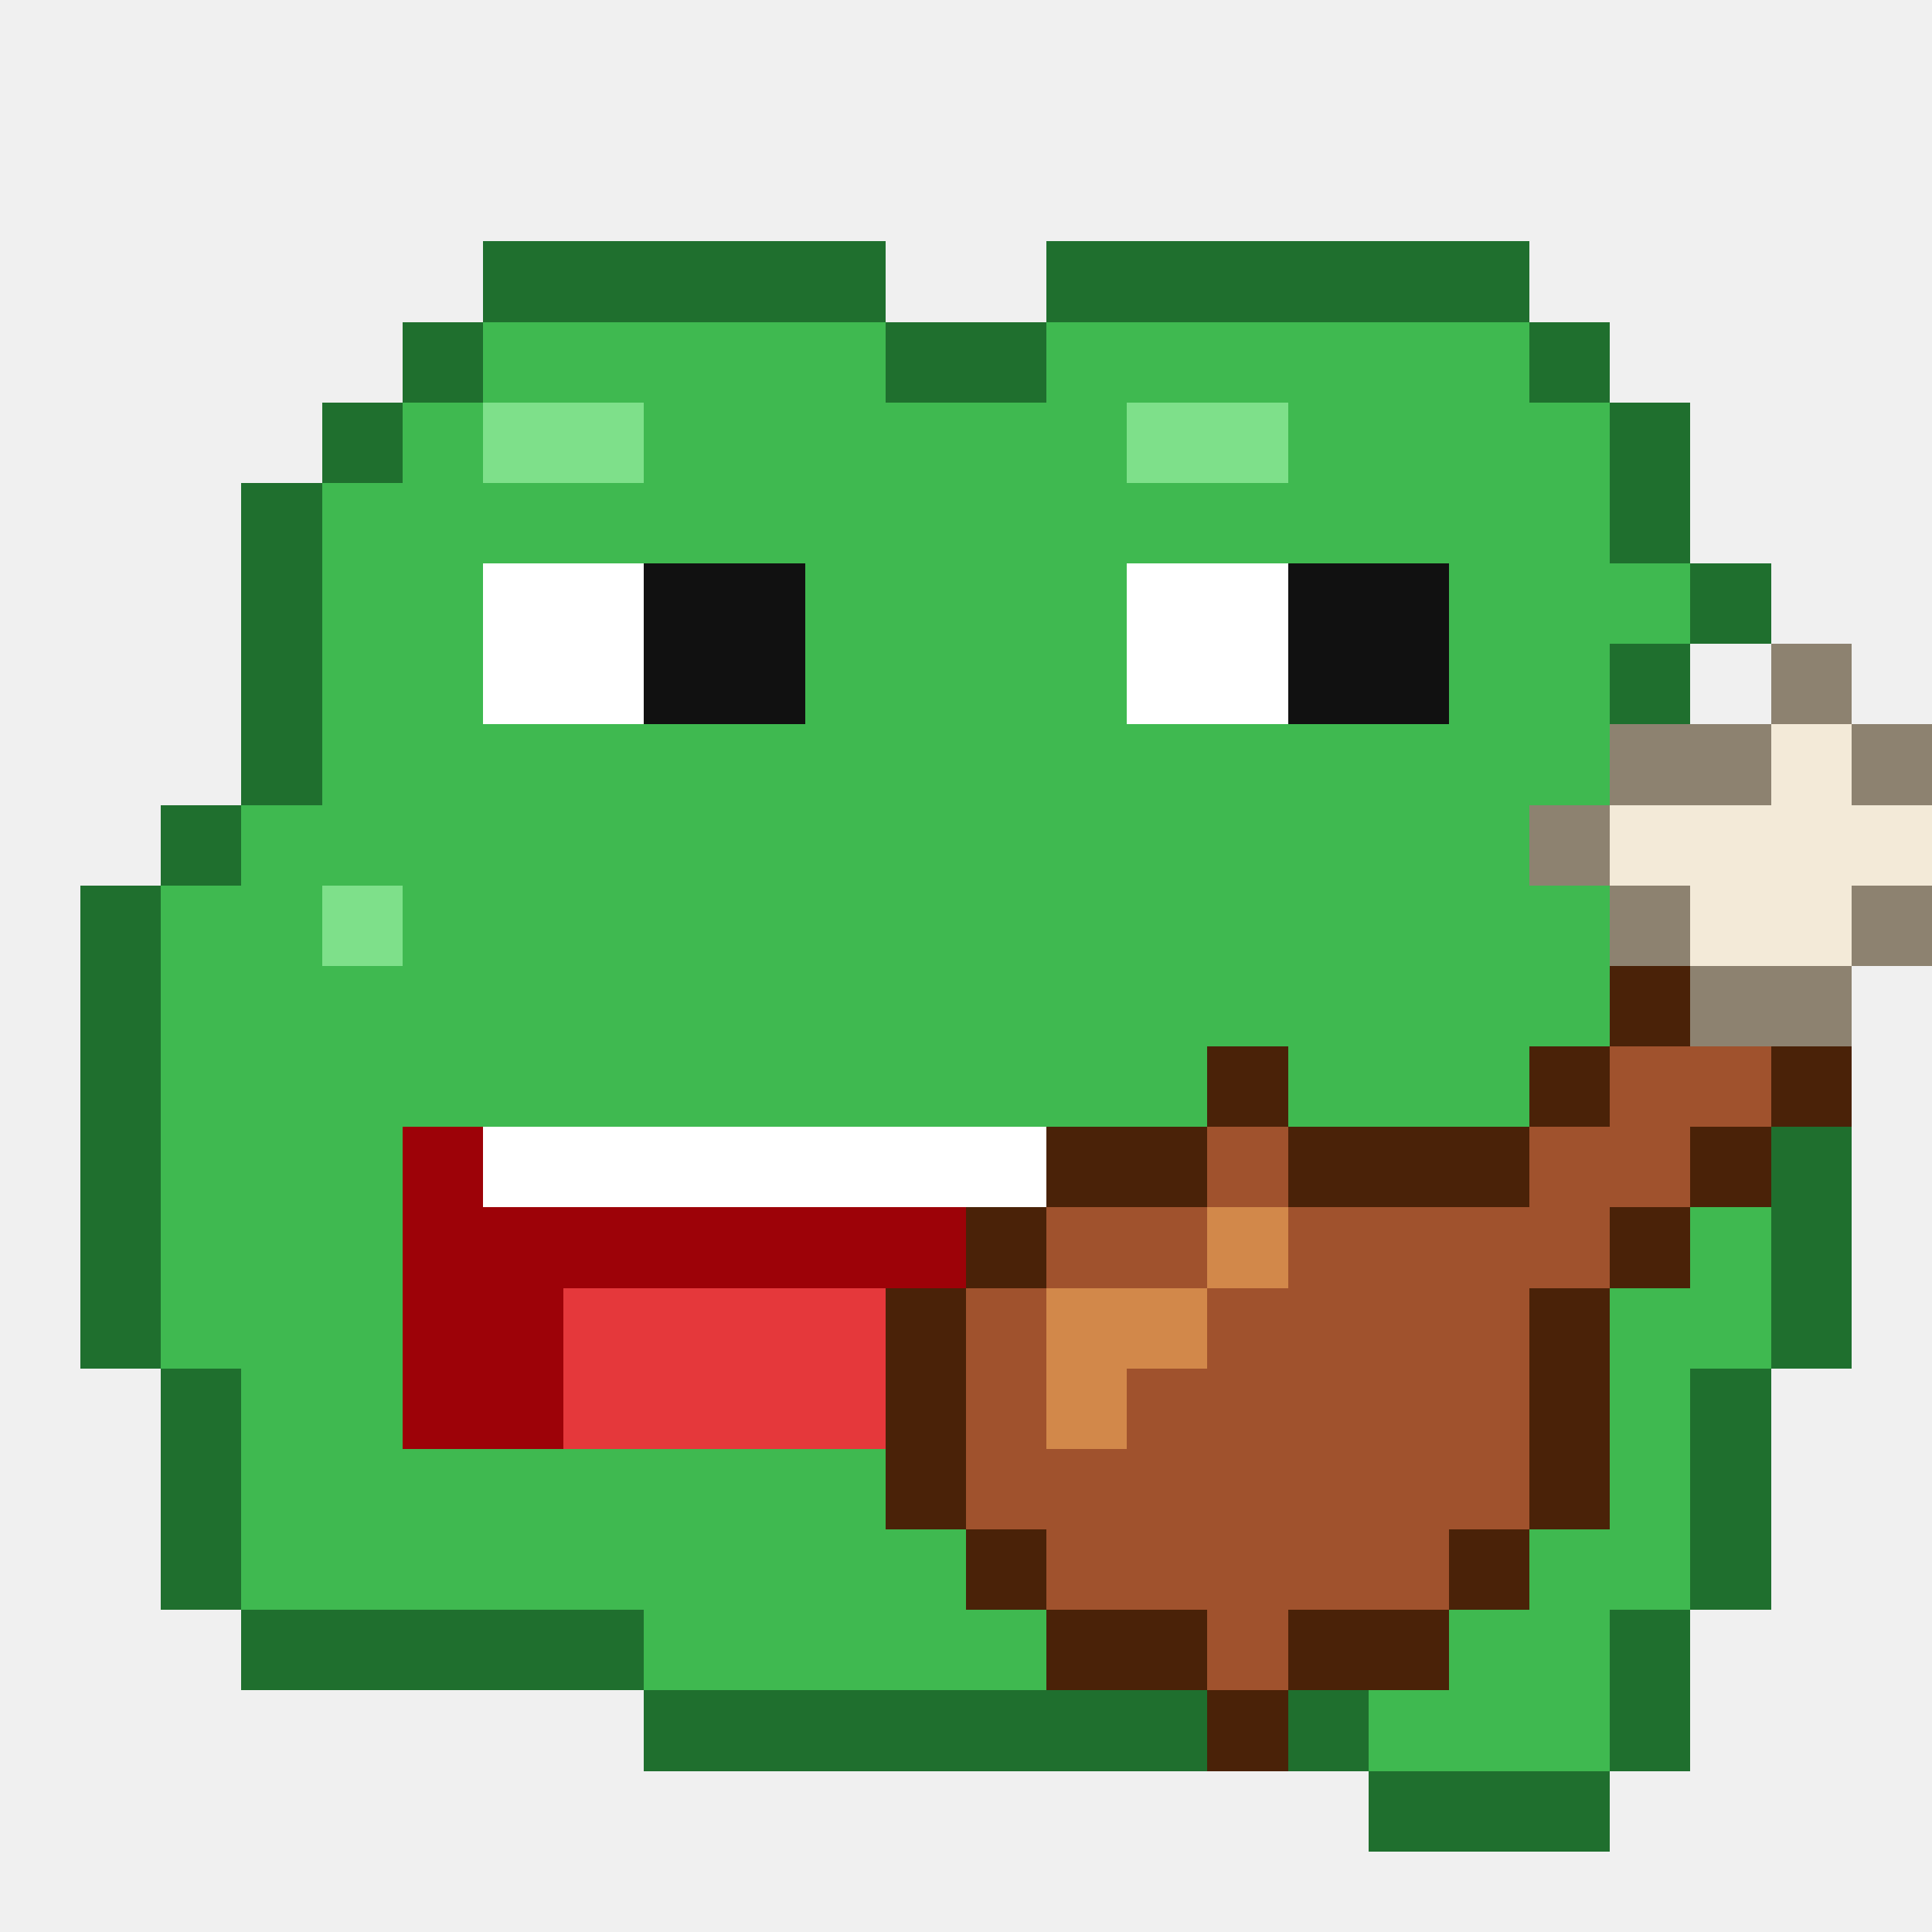
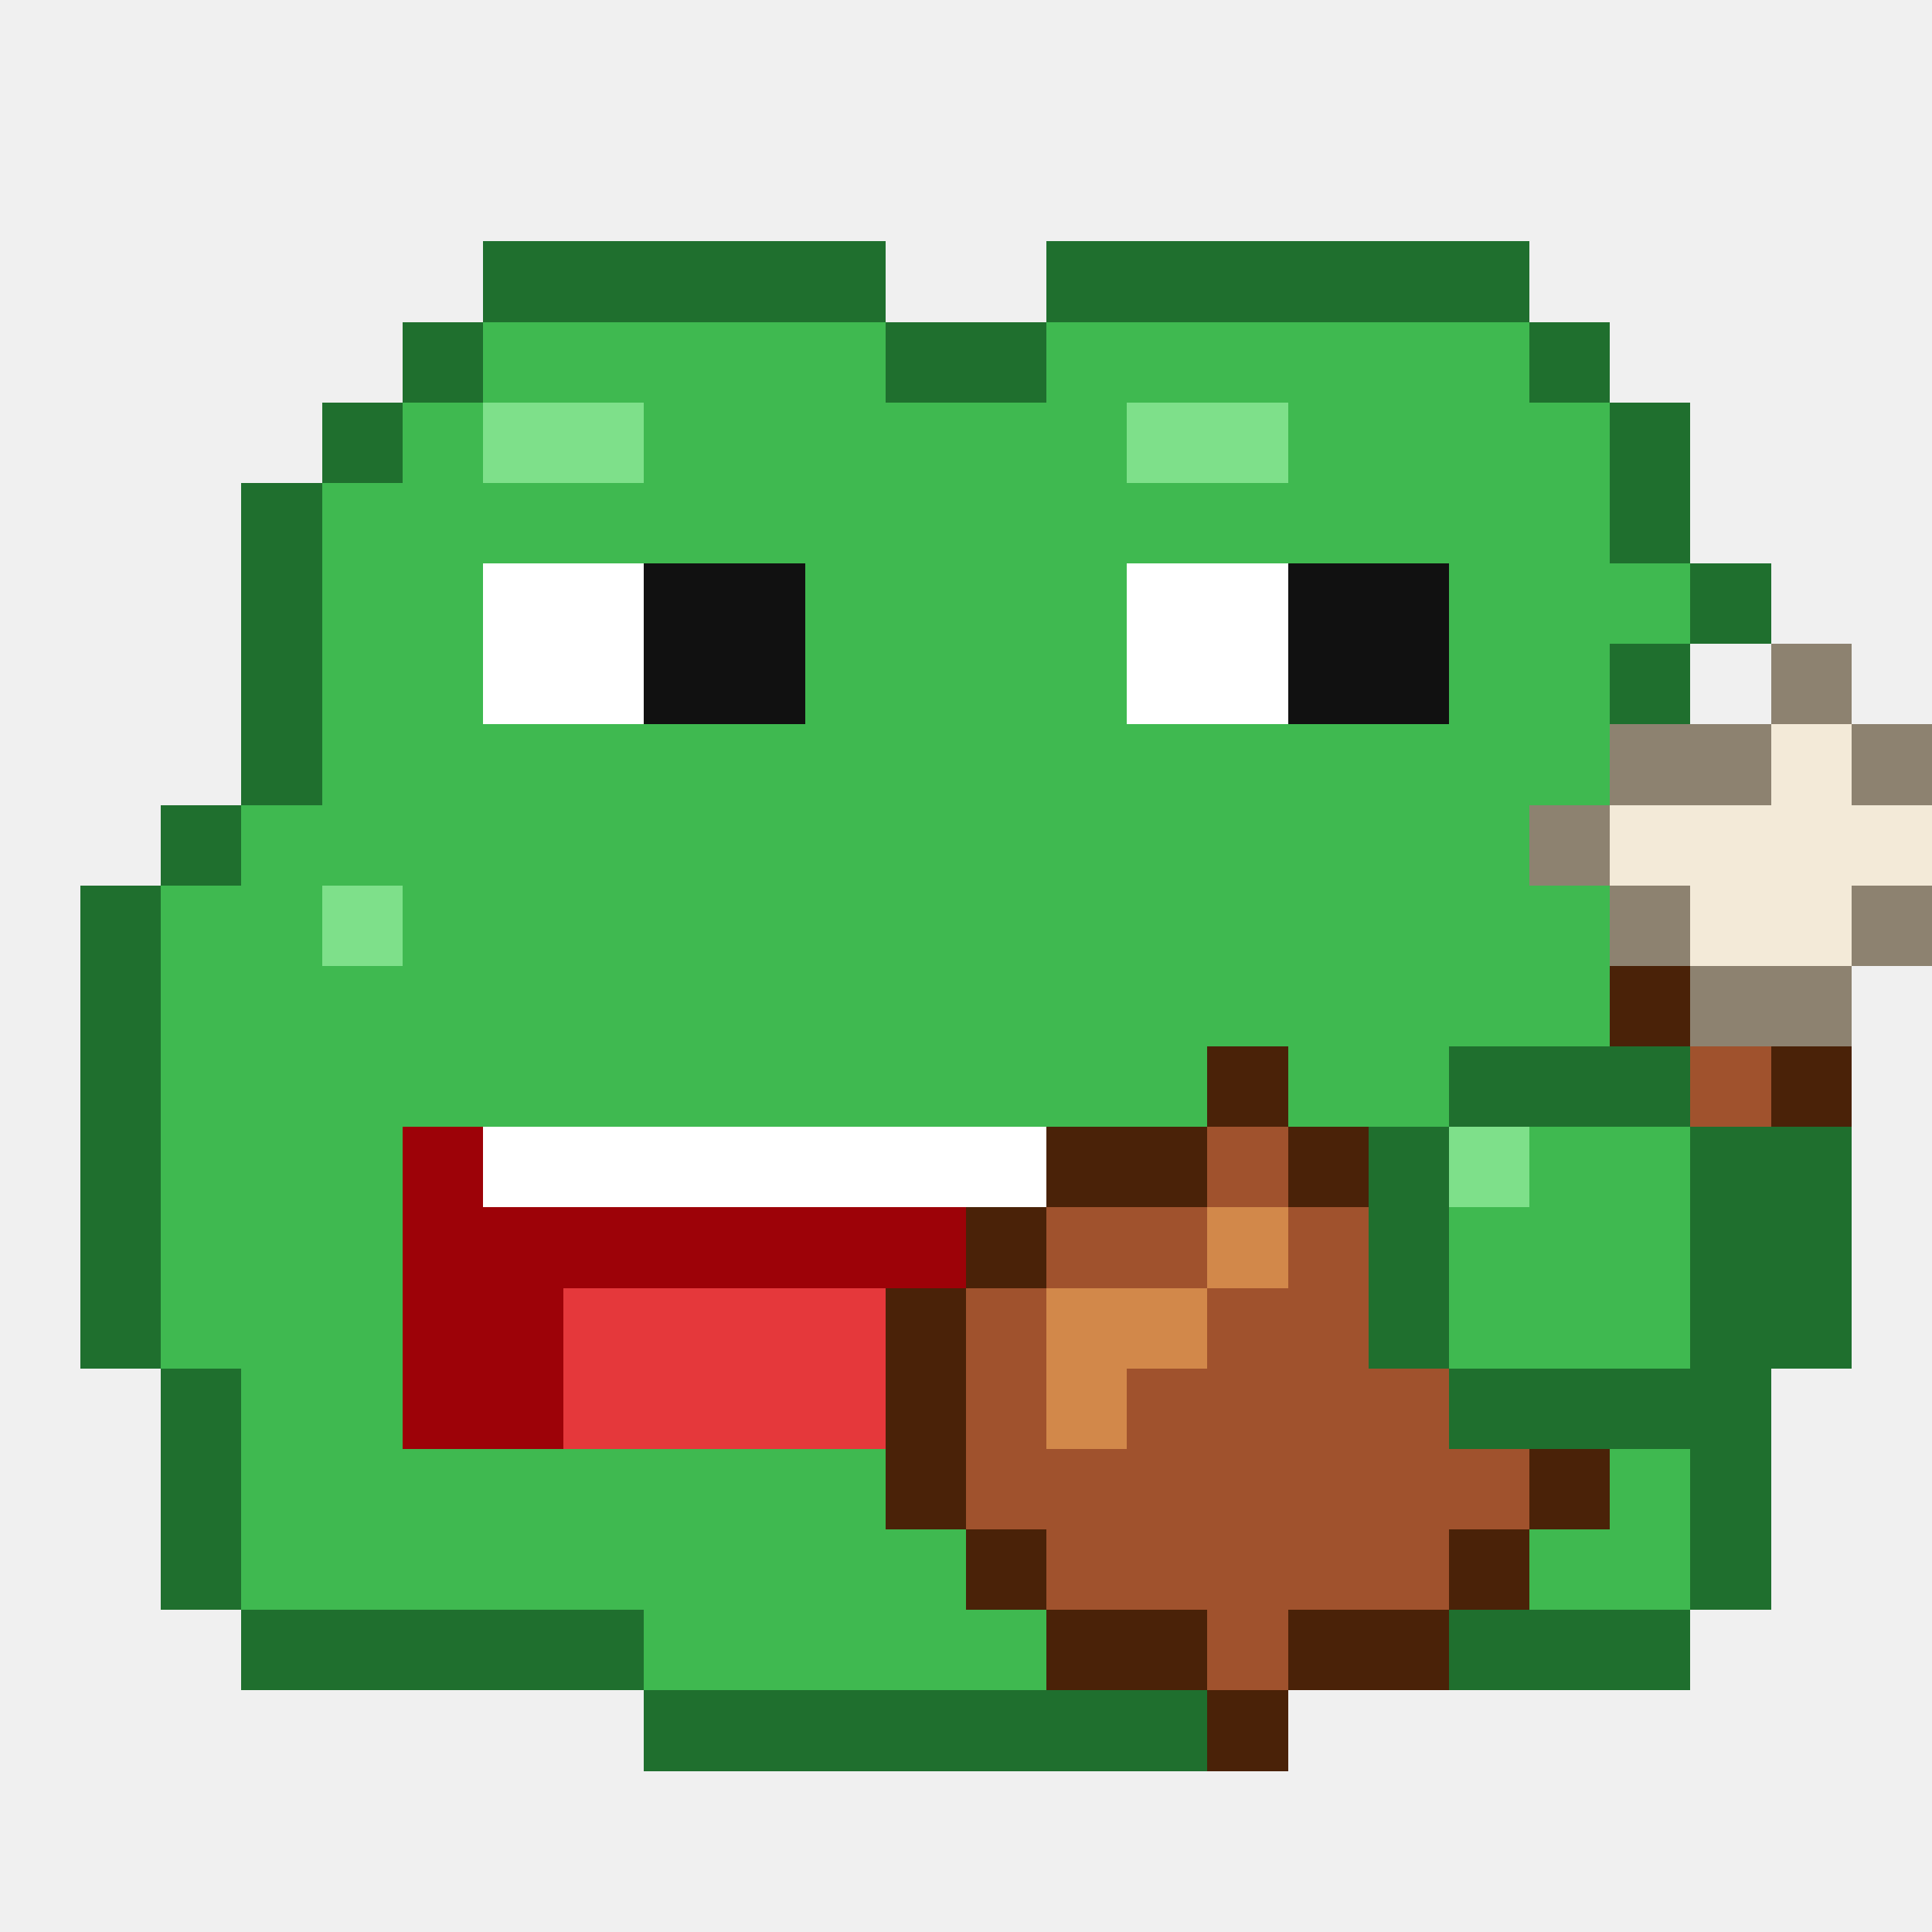
<svg xmlns="http://www.w3.org/2000/svg" viewBox="0 0 24 24" shape-rendering="crispEdges">
  <rect x="6" y="3" width="5" height="1" fill="#1f6f2e" />
  <rect x="13" y="3" width="6" height="1" fill="#1f6f2e" />
  <rect x="5" y="4" width="1" height="1" fill="#1f6f2e" />
  <rect x="6" y="4" width="5" height="1" fill="#3fb950" />
  <rect x="11" y="4" width="2" height="1" fill="#1f6f2e" />
  <rect x="13" y="4" width="6" height="1" fill="#3fb950" />
  <rect x="19" y="4" width="1" height="1" fill="#1f6f2e" />
  <rect x="4" y="5" width="1" height="1" fill="#1f6f2e" />
  <rect x="5" y="5" width="1" height="1" fill="#3fb950" />
  <rect x="6" y="5" width="2" height="1" fill="#7ee08a" />
  <rect x="8" y="5" width="6" height="1" fill="#3fb950" />
  <rect x="14" y="5" width="2" height="1" fill="#7ee08a" />
  <rect x="16" y="5" width="4" height="1" fill="#3fb950" />
  <rect x="20" y="5" width="1" height="1" fill="#1f6f2e" />
  <rect x="3" y="6" width="1" height="1" fill="#1f6f2e" />
  <rect x="4" y="6" width="16" height="1" fill="#3fb950" />
  <rect x="20" y="6" width="1" height="1" fill="#1f6f2e" />
  <rect x="3" y="7" width="1" height="1" fill="#1f6f2e" />
  <rect x="4" y="7" width="2" height="1" fill="#3fb950" />
  <rect x="6" y="7" width="2" height="1" fill="#ffffff" />
  <rect x="8" y="7" width="2" height="1" fill="#111111" />
  <rect x="10" y="7" width="4" height="1" fill="#3fb950" />
  <rect x="14" y="7" width="2" height="1" fill="#ffffff" />
  <rect x="16" y="7" width="2" height="1" fill="#111111" />
  <rect x="18" y="7" width="3" height="1" fill="#3fb950" />
  <rect x="21" y="7" width="1" height="1" fill="#1f6f2e" />
  <rect x="3" y="8" width="1" height="1" fill="#1f6f2e" />
  <rect x="4" y="8" width="2" height="1" fill="#3fb950" />
  <rect x="6" y="8" width="2" height="1" fill="#ffffff" />
  <rect x="8" y="8" width="2" height="1" fill="#111111" />
  <rect x="10" y="8" width="4" height="1" fill="#3fb950" />
  <rect x="14" y="8" width="2" height="1" fill="#ffffff" />
  <rect x="16" y="8" width="2" height="1" fill="#111111" />
  <rect x="18" y="8" width="2" height="1" fill="#3fb950" />
  <rect x="20" y="8" width="1" height="1" fill="#1f6f2e" />
  <rect x="22" y="8" width="1" height="1" fill="#8d8270" />
  <rect x="3" y="9" width="1" height="1" fill="#1f6f2e" />
  <rect x="4" y="9" width="16" height="1" fill="#3fb950" />
  <rect x="20" y="9" width="2" height="1" fill="#8d8270" />
  <rect x="22" y="9" width="1" height="1" fill="#f3ead8" />
  <rect x="23" y="9" width="1" height="1" fill="#8d8270" />
  <rect x="2" y="10" width="1" height="1" fill="#1f6f2e" />
  <rect x="3" y="10" width="16" height="1" fill="#3fb950" />
  <rect x="19" y="10" width="1" height="1" fill="#8d8270" />
  <rect x="20" y="10" width="4" height="1" fill="#f3ead8" />
  <rect x="1" y="11" width="1" height="1" fill="#1f6f2e" />
  <rect x="2" y="11" width="2" height="1" fill="#3fb950" />
  <rect x="4" y="11" width="1" height="1" fill="#7ee08a" />
  <rect x="5" y="11" width="15" height="1" fill="#3fb950" />
  <rect x="20" y="11" width="1" height="1" fill="#8d8270" />
  <rect x="21" y="11" width="2" height="1" fill="#f3ead8" />
  <rect x="23" y="11" width="1" height="1" fill="#8d8270" />
  <rect x="1" y="12" width="1" height="1" fill="#1f6f2e" />
  <rect x="2" y="12" width="18" height="1" fill="#3fb950" />
  <rect x="20" y="12" width="1" height="1" fill="#4a2208" />
  <rect x="21" y="12" width="2" height="1" fill="#8d8270" />
  <rect x="1" y="13" width="1" height="1" fill="#1f6f2e" />
  <rect x="2" y="13" width="13" height="1" fill="#3fb950" />
  <rect x="15" y="13" width="1" height="1" fill="#4a2208" />
-   <rect x="16" y="13" width="3" height="1" fill="#3fb950" />
-   <rect x="19" y="13" width="1" height="1" fill="#4a2208" />
-   <rect x="20" y="13" width="2" height="1" fill="#a0522d" />
+   <rect x="16" y="13" width="2" height="1" fill="#3fb950" />
+   <rect x="18" y="13" width="3" height="1" fill="#1f6f2e" />
+   <rect x="21" y="13" width="1" height="1" fill="#a0522d" />
  <rect x="22" y="13" width="1" height="1" fill="#4a2208" />
  <rect x="1" y="14" width="1" height="1" fill="#1f6f2e" />
  <rect x="2" y="14" width="3" height="1" fill="#3fb950" />
  <rect x="5" y="14" width="1" height="1" fill="#9d0208" />
  <rect x="6" y="14" width="7" height="1" fill="#ffffff" />
  <rect x="13" y="14" width="2" height="1" fill="#4a2208" />
  <rect x="15" y="14" width="1" height="1" fill="#a0522d" />
-   <rect x="16" y="14" width="3" height="1" fill="#4a2208" />
-   <rect x="19" y="14" width="2" height="1" fill="#a0522d" />
-   <rect x="21" y="14" width="1" height="1" fill="#4a2208" />
-   <rect x="22" y="14" width="1" height="1" fill="#1f6f2e" />
+   <rect x="16" y="14" width="1" height="1" fill="#4a2208" />
+   <rect x="17" y="14" width="1" height="1" fill="#1f6f2e" />
+   <rect x="18" y="14" width="1" height="1" fill="#7ee08a" />
+   <rect x="19" y="14" width="2" height="1" fill="#3fb950" />
+   <rect x="21" y="14" width="2" height="1" fill="#1f6f2e" />
  <rect x="1" y="15" width="1" height="1" fill="#1f6f2e" />
  <rect x="2" y="15" width="3" height="1" fill="#3fb950" />
  <rect x="5" y="15" width="7" height="1" fill="#9d0208" />
  <rect x="12" y="15" width="1" height="1" fill="#4a2208" />
  <rect x="13" y="15" width="2" height="1" fill="#a0522d" />
  <rect x="15" y="15" width="1" height="1" fill="#d2884a" />
-   <rect x="16" y="15" width="4" height="1" fill="#a0522d" />
-   <rect x="20" y="15" width="1" height="1" fill="#4a2208" />
-   <rect x="21" y="15" width="1" height="1" fill="#3fb950" />
-   <rect x="22" y="15" width="1" height="1" fill="#1f6f2e" />
+   <rect x="16" y="15" width="1" height="1" fill="#a0522d" />
+   <rect x="17" y="15" width="1" height="1" fill="#1f6f2e" />
+   <rect x="18" y="15" width="3" height="1" fill="#3fb950" />
+   <rect x="21" y="15" width="2" height="1" fill="#1f6f2e" />
  <rect x="1" y="16" width="1" height="1" fill="#1f6f2e" />
  <rect x="2" y="16" width="3" height="1" fill="#3fb950" />
  <rect x="5" y="16" width="2" height="1" fill="#9d0208" />
  <rect x="7" y="16" width="4" height="1" fill="#e5383b" />
  <rect x="11" y="16" width="1" height="1" fill="#4a2208" />
  <rect x="12" y="16" width="1" height="1" fill="#a0522d" />
  <rect x="13" y="16" width="2" height="1" fill="#d2884a" />
-   <rect x="15" y="16" width="4" height="1" fill="#a0522d" />
-   <rect x="19" y="16" width="1" height="1" fill="#4a2208" />
-   <rect x="20" y="16" width="2" height="1" fill="#3fb950" />
-   <rect x="22" y="16" width="1" height="1" fill="#1f6f2e" />
+   <rect x="15" y="16" width="2" height="1" fill="#a0522d" />
+   <rect x="17" y="16" width="1" height="1" fill="#1f6f2e" />
+   <rect x="18" y="16" width="3" height="1" fill="#3fb950" />
+   <rect x="21" y="16" width="2" height="1" fill="#1f6f2e" />
  <rect x="2" y="17" width="1" height="1" fill="#1f6f2e" />
  <rect x="3" y="17" width="2" height="1" fill="#3fb950" />
  <rect x="5" y="17" width="2" height="1" fill="#9d0208" />
  <rect x="7" y="17" width="4" height="1" fill="#e5383b" />
  <rect x="11" y="17" width="1" height="1" fill="#4a2208" />
  <rect x="12" y="17" width="1" height="1" fill="#a0522d" />
  <rect x="13" y="17" width="1" height="1" fill="#d2884a" />
-   <rect x="14" y="17" width="5" height="1" fill="#a0522d" />
-   <rect x="19" y="17" width="1" height="1" fill="#4a2208" />
-   <rect x="20" y="17" width="1" height="1" fill="#3fb950" />
-   <rect x="21" y="17" width="1" height="1" fill="#1f6f2e" />
+   <rect x="14" y="17" width="4" height="1" fill="#a0522d" />
+   <rect x="18" y="17" width="4" height="1" fill="#1f6f2e" />
  <rect x="2" y="18" width="1" height="1" fill="#1f6f2e" />
  <rect x="3" y="18" width="8" height="1" fill="#3fb950" />
  <rect x="11" y="18" width="1" height="1" fill="#4a2208" />
  <rect x="12" y="18" width="7" height="1" fill="#a0522d" />
  <rect x="19" y="18" width="1" height="1" fill="#4a2208" />
  <rect x="20" y="18" width="1" height="1" fill="#3fb950" />
  <rect x="21" y="18" width="1" height="1" fill="#1f6f2e" />
  <rect x="2" y="19" width="1" height="1" fill="#1f6f2e" />
  <rect x="3" y="19" width="9" height="1" fill="#3fb950" />
  <rect x="12" y="19" width="1" height="1" fill="#4a2208" />
  <rect x="13" y="19" width="5" height="1" fill="#a0522d" />
  <rect x="18" y="19" width="1" height="1" fill="#4a2208" />
  <rect x="19" y="19" width="2" height="1" fill="#3fb950" />
  <rect x="21" y="19" width="1" height="1" fill="#1f6f2e" />
  <rect x="3" y="20" width="5" height="1" fill="#1f6f2e" />
  <rect x="8" y="20" width="5" height="1" fill="#3fb950" />
  <rect x="13" y="20" width="2" height="1" fill="#4a2208" />
  <rect x="15" y="20" width="1" height="1" fill="#a0522d" />
  <rect x="16" y="20" width="2" height="1" fill="#4a2208" />
-   <rect x="18" y="20" width="2" height="1" fill="#3fb950" />
-   <rect x="20" y="20" width="1" height="1" fill="#1f6f2e" />
+   <rect x="18" y="20" width="3" height="1" fill="#1f6f2e" />
  <rect x="8" y="21" width="7" height="1" fill="#1f6f2e" />
  <rect x="15" y="21" width="1" height="1" fill="#4a2208" />
-   <rect x="16" y="21" width="1" height="1" fill="#1f6f2e" />
-   <rect x="17" y="21" width="3" height="1" fill="#3fb950" />
-   <rect x="20" y="21" width="1" height="1" fill="#1f6f2e" />
-   <rect x="17" y="22" width="3" height="1" fill="#1f6f2e" />
</svg>
